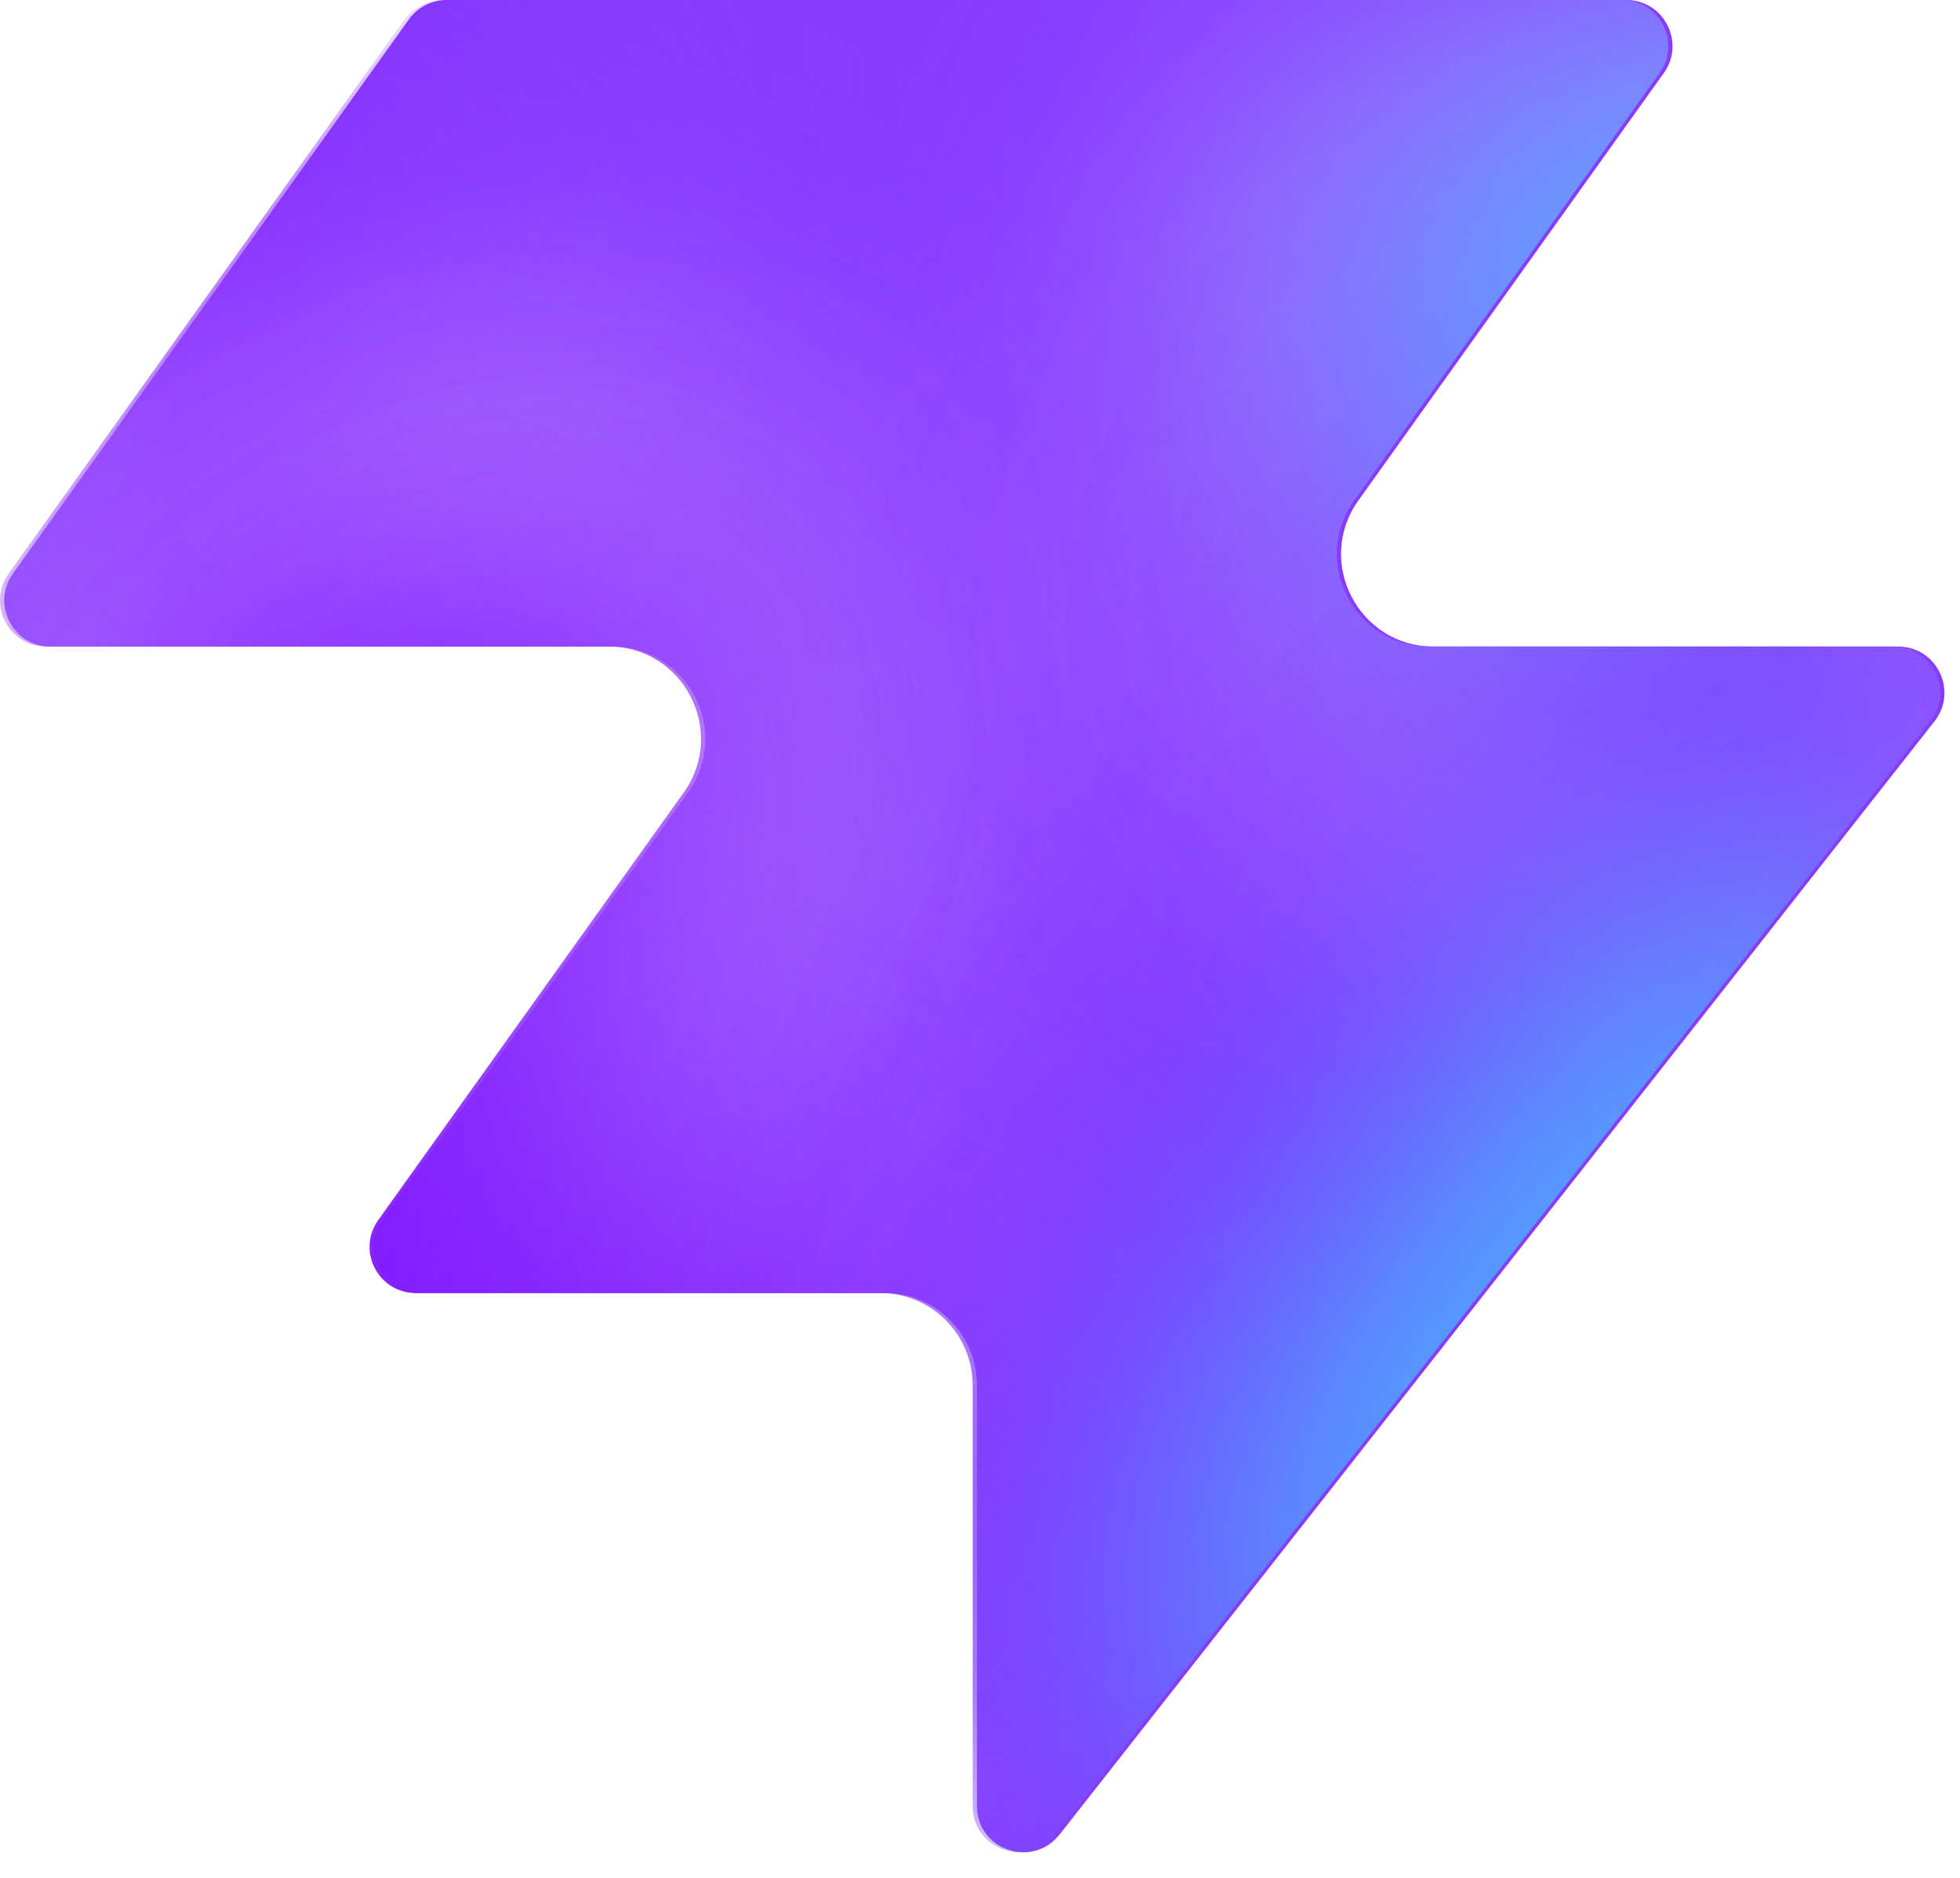
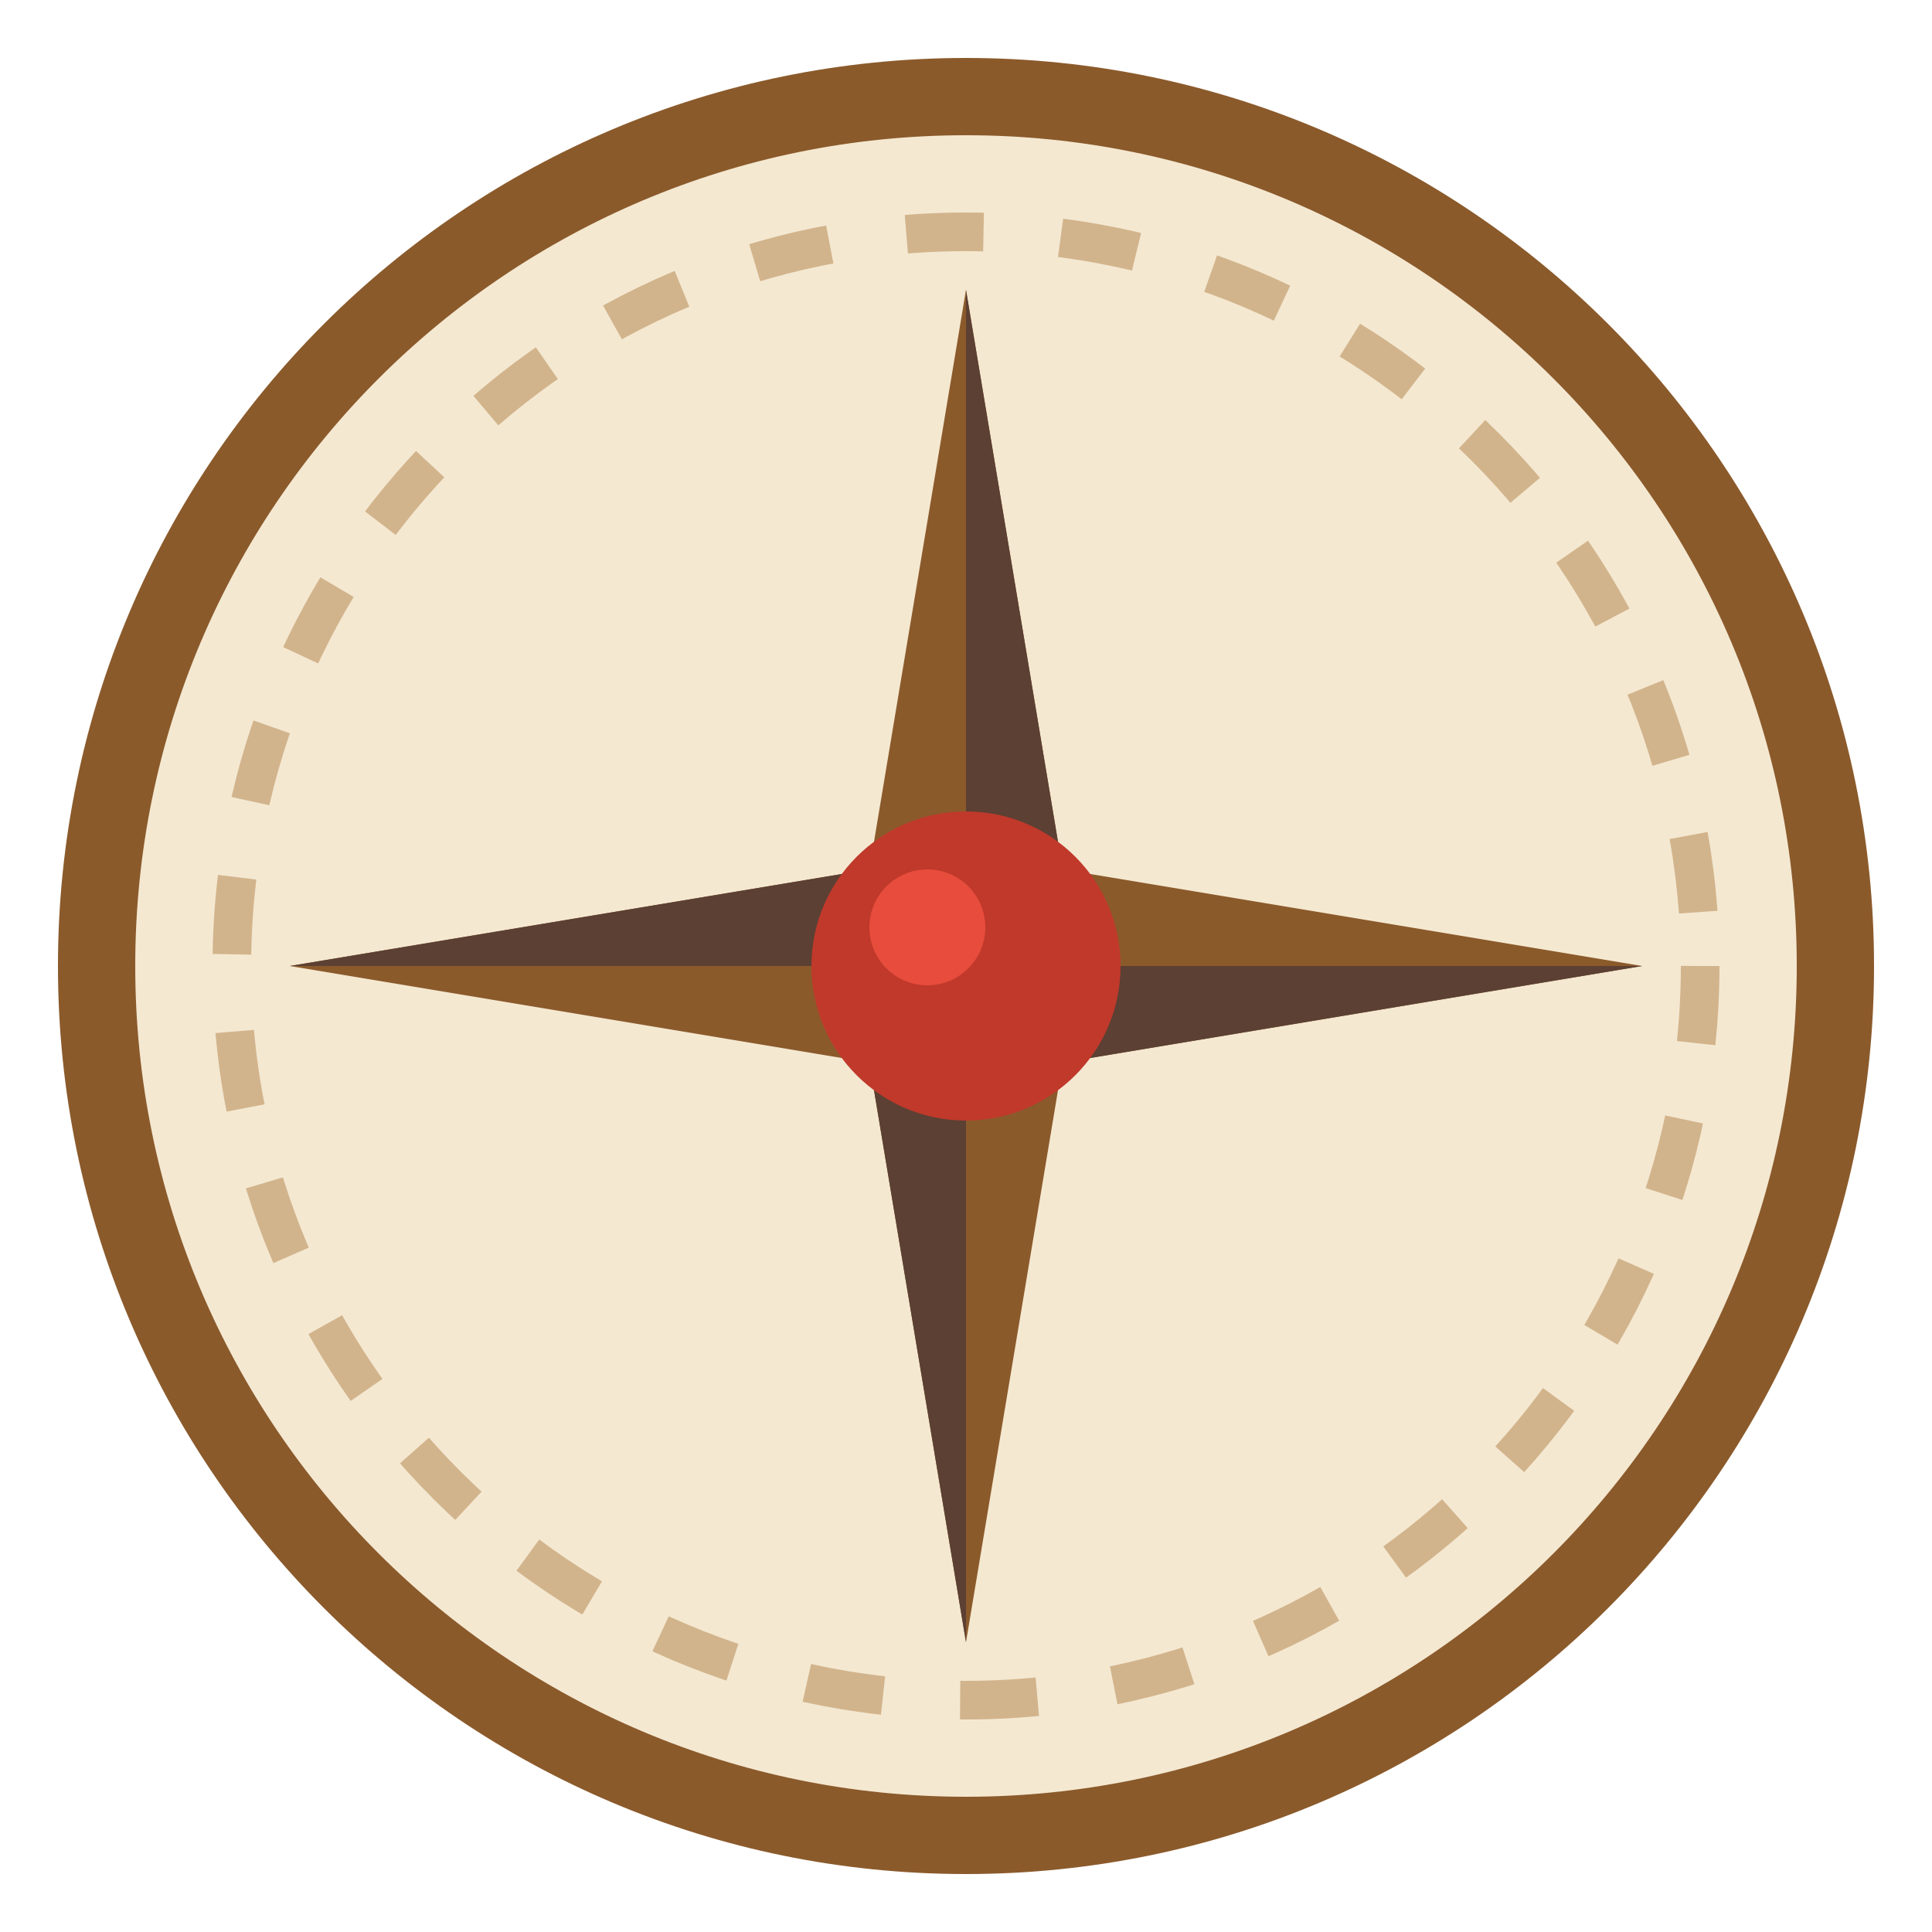
- <svg xmlns="http://www.w3.org/2000/svg" width="48" height="46" fill="none" viewBox="0 0 48 46">
-   <path fill="#863bff" d="M25.946 44.938c-.664.845-2.021.375-2.021-.698V33.937a2.26 2.26 0 0 0-2.262-2.262H10.287c-.92 0-1.456-1.04-.92-1.788l7.48-10.471c1.07-1.497 0-3.578-1.842-3.578H1.237c-.92 0-1.456-1.04-.92-1.788L10.013.474c.214-.297.556-.474.92-.474h28.894c.92 0 1.456 1.04.92 1.788l-7.48 10.471c-1.07 1.498 0 3.579 1.842 3.579h11.377c.943 0 1.473 1.088.89 1.83L25.947 44.94z" style="fill:#863bff;fill:color(display-p3 .525 .23 1);fill-opacity:1" />
-   <mask id="a" width="48" height="46" x="0" y="0" maskUnits="userSpaceOnUse" style="mask-type:alpha">
-     <path fill="#000" d="M25.842 44.938c-.664.844-2.021.375-2.021-.698V33.937a2.26 2.26 0 0 0-2.262-2.262H10.183c-.92 0-1.456-1.04-.92-1.788l7.48-10.471c1.07-1.498 0-3.579-1.842-3.579H1.133c-.92 0-1.456-1.04-.92-1.787L9.91.473c.214-.297.556-.474.92-.474h28.894c.92 0 1.456 1.04.92 1.788l-7.48 10.471c-1.07 1.498 0 3.578 1.842 3.578h11.377c.943 0 1.473 1.088.89 1.832L25.843 44.94z" style="fill:#000;fill-opacity:1" />
-   </mask>
-   <g mask="url(#a)">
-     <g filter="url(#b)">
-       <ellipse cx="5.508" cy="14.704" fill="#ede6ff" rx="5.508" ry="14.704" style="fill:#ede6ff;fill:color(display-p3 .927 .903 1);fill-opacity:1" transform="matrix(.00324 1 1 -.00324 -4.47 31.516)" />
-     </g>
-     <g filter="url(#c)">
-       <ellipse cx="10.399" cy="29.851" fill="#ede6ff" rx="10.399" ry="29.851" style="fill:#ede6ff;fill:color(display-p3 .927 .903 1);fill-opacity:1" transform="matrix(.00324 1 1 -.00324 -39.328 7.883)" />
-     </g>
-     <g filter="url(#d)">
-       <ellipse cx="5.508" cy="30.487" fill="#7e14ff" rx="5.508" ry="30.487" style="fill:#7e14ff;fill:color(display-p3 .492 .077 1);fill-opacity:1" transform="rotate(89.814 -25.913 -14.639)scale(1 -1)" />
-     </g>
-     <g filter="url(#e)">
-       <ellipse cx="5.508" cy="30.599" fill="#7e14ff" rx="5.508" ry="30.599" style="fill:#7e14ff;fill:color(display-p3 .492 .077 1);fill-opacity:1" transform="rotate(89.814 -32.644 -3.334)scale(1 -1)" />
-     </g>
-     <g filter="url(#f)">
-       <ellipse cx="5.508" cy="30.599" fill="#7e14ff" rx="5.508" ry="30.599" style="fill:#7e14ff;fill:color(display-p3 .492 .077 1);fill-opacity:1" transform="matrix(.00324 1 1 -.00324 -34.34 30.47)" />
-     </g>
-     <g filter="url(#g)">
-       <ellipse cx="14.072" cy="22.078" fill="#ede6ff" rx="14.072" ry="22.078" style="fill:#ede6ff;fill:color(display-p3 .927 .903 1);fill-opacity:1" transform="rotate(93.35 24.506 48.493)scale(-1 1)" />
-     </g>
-     <g filter="url(#h)">
-       <ellipse cx="3.47" cy="21.501" fill="#7e14ff" rx="3.47" ry="21.501" style="fill:#7e14ff;fill:color(display-p3 .492 .077 1);fill-opacity:1" transform="rotate(89.009 28.708 47.59)scale(-1 1)" />
-     </g>
-     <g filter="url(#i)">
-       <ellipse cx="3.47" cy="21.501" fill="#7e14ff" rx="3.47" ry="21.501" style="fill:#7e14ff;fill:color(display-p3 .492 .077 1);fill-opacity:1" transform="rotate(89.009 28.708 47.59)scale(-1 1)" />
-     </g>
-     <g filter="url(#j)">
-       <ellipse cx=".387" cy="8.972" fill="#7e14ff" rx="4.407" ry="29.108" style="fill:#7e14ff;fill:color(display-p3 .492 .077 1);fill-opacity:1" transform="rotate(39.51 .387 8.972)" />
-     </g>
-     <g filter="url(#k)">
-       <ellipse cx="47.523" cy="-6.092" fill="#7e14ff" rx="4.407" ry="29.108" style="fill:#7e14ff;fill:color(display-p3 .492 .077 1);fill-opacity:1" transform="rotate(37.892 47.523 -6.092)" />
-     </g>
-     <g filter="url(#l)">
-       <ellipse cx="41.412" cy="6.333" fill="#47bfff" rx="5.971" ry="9.665" style="fill:#47bfff;fill:color(display-p3 .28 .748 1);fill-opacity:1" transform="rotate(37.892 41.412 6.333)" />
-     </g>
-     <g filter="url(#m)">
-       <ellipse cx="-1.879" cy="38.332" fill="#7e14ff" rx="4.407" ry="29.108" style="fill:#7e14ff;fill:color(display-p3 .492 .077 1);fill-opacity:1" transform="rotate(37.892 -1.88 38.332)" />
-     </g>
-     <g filter="url(#n)">
-       <ellipse cx="-1.879" cy="38.332" fill="#7e14ff" rx="4.407" ry="29.108" style="fill:#7e14ff;fill:color(display-p3 .492 .077 1);fill-opacity:1" transform="rotate(37.892 -1.88 38.332)" />
-     </g>
-     <g filter="url(#o)">
-       <ellipse cx="35.651" cy="29.907" fill="#7e14ff" rx="4.407" ry="29.108" style="fill:#7e14ff;fill:color(display-p3 .492 .077 1);fill-opacity:1" transform="rotate(37.892 35.651 29.907)" />
-     </g>
-     <g filter="url(#p)">
-       <ellipse cx="38.418" cy="32.4" fill="#47bfff" rx="5.971" ry="15.297" style="fill:#47bfff;fill:color(display-p3 .28 .748 1);fill-opacity:1" transform="rotate(37.892 38.418 32.4)" />
-     </g>
-   </g>
-   <defs>
-     <filter id="b" width="60.045" height="41.654" x="-19.77" y="16.149" color-interpolation-filters="sRGB" filterUnits="userSpaceOnUse">
-       <feFlood flood-opacity="0" result="BackgroundImageFix" />
-       <feBlend in="SourceGraphic" in2="BackgroundImageFix" result="shape" />
-       <feGaussianBlur result="effect1_foregroundBlur_2002_17158" stdDeviation="7.659" />
-     </filter>
-     <filter id="c" width="90.34" height="51.437" x="-54.613" y="-7.533" color-interpolation-filters="sRGB" filterUnits="userSpaceOnUse">
-       <feFlood flood-opacity="0" result="BackgroundImageFix" />
-       <feBlend in="SourceGraphic" in2="BackgroundImageFix" result="shape" />
-       <feGaussianBlur result="effect1_foregroundBlur_2002_17158" stdDeviation="7.659" />
-     </filter>
-     <filter id="d" width="79.355" height="29.4" x="-49.64" y="2.03" color-interpolation-filters="sRGB" filterUnits="userSpaceOnUse">
-       <feFlood flood-opacity="0" result="BackgroundImageFix" />
-       <feBlend in="SourceGraphic" in2="BackgroundImageFix" result="shape" />
-       <feGaussianBlur result="effect1_foregroundBlur_2002_17158" stdDeviation="4.596" />
-     </filter>
-     <filter id="e" width="79.579" height="29.4" x="-45.045" y="20.029" color-interpolation-filters="sRGB" filterUnits="userSpaceOnUse">
-       <feFlood flood-opacity="0" result="BackgroundImageFix" />
-       <feBlend in="SourceGraphic" in2="BackgroundImageFix" result="shape" />
-       <feGaussianBlur result="effect1_foregroundBlur_2002_17158" stdDeviation="4.596" />
-     </filter>
-     <filter id="f" width="79.579" height="29.4" x="-43.513" y="21.178" color-interpolation-filters="sRGB" filterUnits="userSpaceOnUse">
-       <feFlood flood-opacity="0" result="BackgroundImageFix" />
-       <feBlend in="SourceGraphic" in2="BackgroundImageFix" result="shape" />
-       <feGaussianBlur result="effect1_foregroundBlur_2002_17158" stdDeviation="4.596" />
-     </filter>
-     <filter id="g" width="74.749" height="58.852" x="15.756" y="-17.901" color-interpolation-filters="sRGB" filterUnits="userSpaceOnUse">
-       <feFlood flood-opacity="0" result="BackgroundImageFix" />
-       <feBlend in="SourceGraphic" in2="BackgroundImageFix" result="shape" />
-       <feGaussianBlur result="effect1_foregroundBlur_2002_17158" stdDeviation="7.659" />
-     </filter>
-     <filter id="h" width="61.377" height="25.362" x="23.548" y="2.284" color-interpolation-filters="sRGB" filterUnits="userSpaceOnUse">
-       <feFlood flood-opacity="0" result="BackgroundImageFix" />
-       <feBlend in="SourceGraphic" in2="BackgroundImageFix" result="shape" />
-       <feGaussianBlur result="effect1_foregroundBlur_2002_17158" stdDeviation="4.596" />
-     </filter>
-     <filter id="i" width="61.377" height="25.362" x="23.548" y="2.284" color-interpolation-filters="sRGB" filterUnits="userSpaceOnUse">
-       <feFlood flood-opacity="0" result="BackgroundImageFix" />
-       <feBlend in="SourceGraphic" in2="BackgroundImageFix" result="shape" />
-       <feGaussianBlur result="effect1_foregroundBlur_2002_17158" stdDeviation="4.596" />
-     </filter>
-     <filter id="j" width="56.045" height="63.649" x="-27.636" y="-22.853" color-interpolation-filters="sRGB" filterUnits="userSpaceOnUse">
-       <feFlood flood-opacity="0" result="BackgroundImageFix" />
-       <feBlend in="SourceGraphic" in2="BackgroundImageFix" result="shape" />
-       <feGaussianBlur result="effect1_foregroundBlur_2002_17158" stdDeviation="4.596" />
-     </filter>
-     <filter id="k" width="54.814" height="64.646" x="20.116" y="-38.415" color-interpolation-filters="sRGB" filterUnits="userSpaceOnUse">
-       <feFlood flood-opacity="0" result="BackgroundImageFix" />
-       <feBlend in="SourceGraphic" in2="BackgroundImageFix" result="shape" />
-       <feGaussianBlur result="effect1_foregroundBlur_2002_17158" stdDeviation="4.596" />
-     </filter>
-     <filter id="l" width="33.541" height="35.313" x="24.641" y="-11.323" color-interpolation-filters="sRGB" filterUnits="userSpaceOnUse">
-       <feFlood flood-opacity="0" result="BackgroundImageFix" />
-       <feBlend in="SourceGraphic" in2="BackgroundImageFix" result="shape" />
-       <feGaussianBlur result="effect1_foregroundBlur_2002_17158" stdDeviation="4.596" />
-     </filter>
-     <filter id="m" width="54.814" height="64.646" x="-29.286" y="6.009" color-interpolation-filters="sRGB" filterUnits="userSpaceOnUse">
-       <feFlood flood-opacity="0" result="BackgroundImageFix" />
-       <feBlend in="SourceGraphic" in2="BackgroundImageFix" result="shape" />
-       <feGaussianBlur result="effect1_foregroundBlur_2002_17158" stdDeviation="4.596" />
-     </filter>
-     <filter id="n" width="54.814" height="64.646" x="-29.286" y="6.009" color-interpolation-filters="sRGB" filterUnits="userSpaceOnUse">
-       <feFlood flood-opacity="0" result="BackgroundImageFix" />
-       <feBlend in="SourceGraphic" in2="BackgroundImageFix" result="shape" />
-       <feGaussianBlur result="effect1_foregroundBlur_2002_17158" stdDeviation="4.596" />
-     </filter>
-     <filter id="o" width="54.814" height="64.646" x="8.244" y="-2.416" color-interpolation-filters="sRGB" filterUnits="userSpaceOnUse">
-       <feFlood flood-opacity="0" result="BackgroundImageFix" />
-       <feBlend in="SourceGraphic" in2="BackgroundImageFix" result="shape" />
-       <feGaussianBlur result="effect1_foregroundBlur_2002_17158" stdDeviation="4.596" />
-     </filter>
-     <filter id="p" width="39.409" height="43.623" x="18.713" y="10.588" color-interpolation-filters="sRGB" filterUnits="userSpaceOnUse">
-       <feFlood flood-opacity="0" result="BackgroundImageFix" />
-       <feBlend in="SourceGraphic" in2="BackgroundImageFix" result="shape" />
-       <feGaussianBlur result="effect1_foregroundBlur_2002_17158" stdDeviation="4.596" />
-     </filter>
-   </defs>
+ <svg xmlns="http://www.w3.org/2000/svg" viewBox="0 0 100 100">
+   <circle cx="50" cy="50" r="45" fill="#f4e8d1" stroke="#8b5a2b" stroke-width="4" />
+   <circle cx="50" cy="50" r="38" fill="none" stroke="#d2b48c" stroke-width="2" stroke-dasharray="4 4" />
+   <path d="M 50 15 L 55 45 L 85 50 L 55 55 L 50 85 L 45 55 L 15 50 L 45 45 Z" fill="#8b5a2b" />
+   <path d="M 50 15 L 55 45 L 50 50 Z" fill="#5c4033" />
+   <path d="M 85 50 L 55 55 L 50 50 Z" fill="#5c4033" />
+   <path d="M 50 85 L 45 55 L 50 50 Z" fill="#5c4033" />
+   <path d="M 15 50 L 45 45 L 50 50 Z" fill="#5c4033" />
+   <circle cx="50" cy="50" r="8" fill="#c0392b" />
+   <circle cx="48" cy="48" r="3" fill="#e74c3c" />
</svg>
